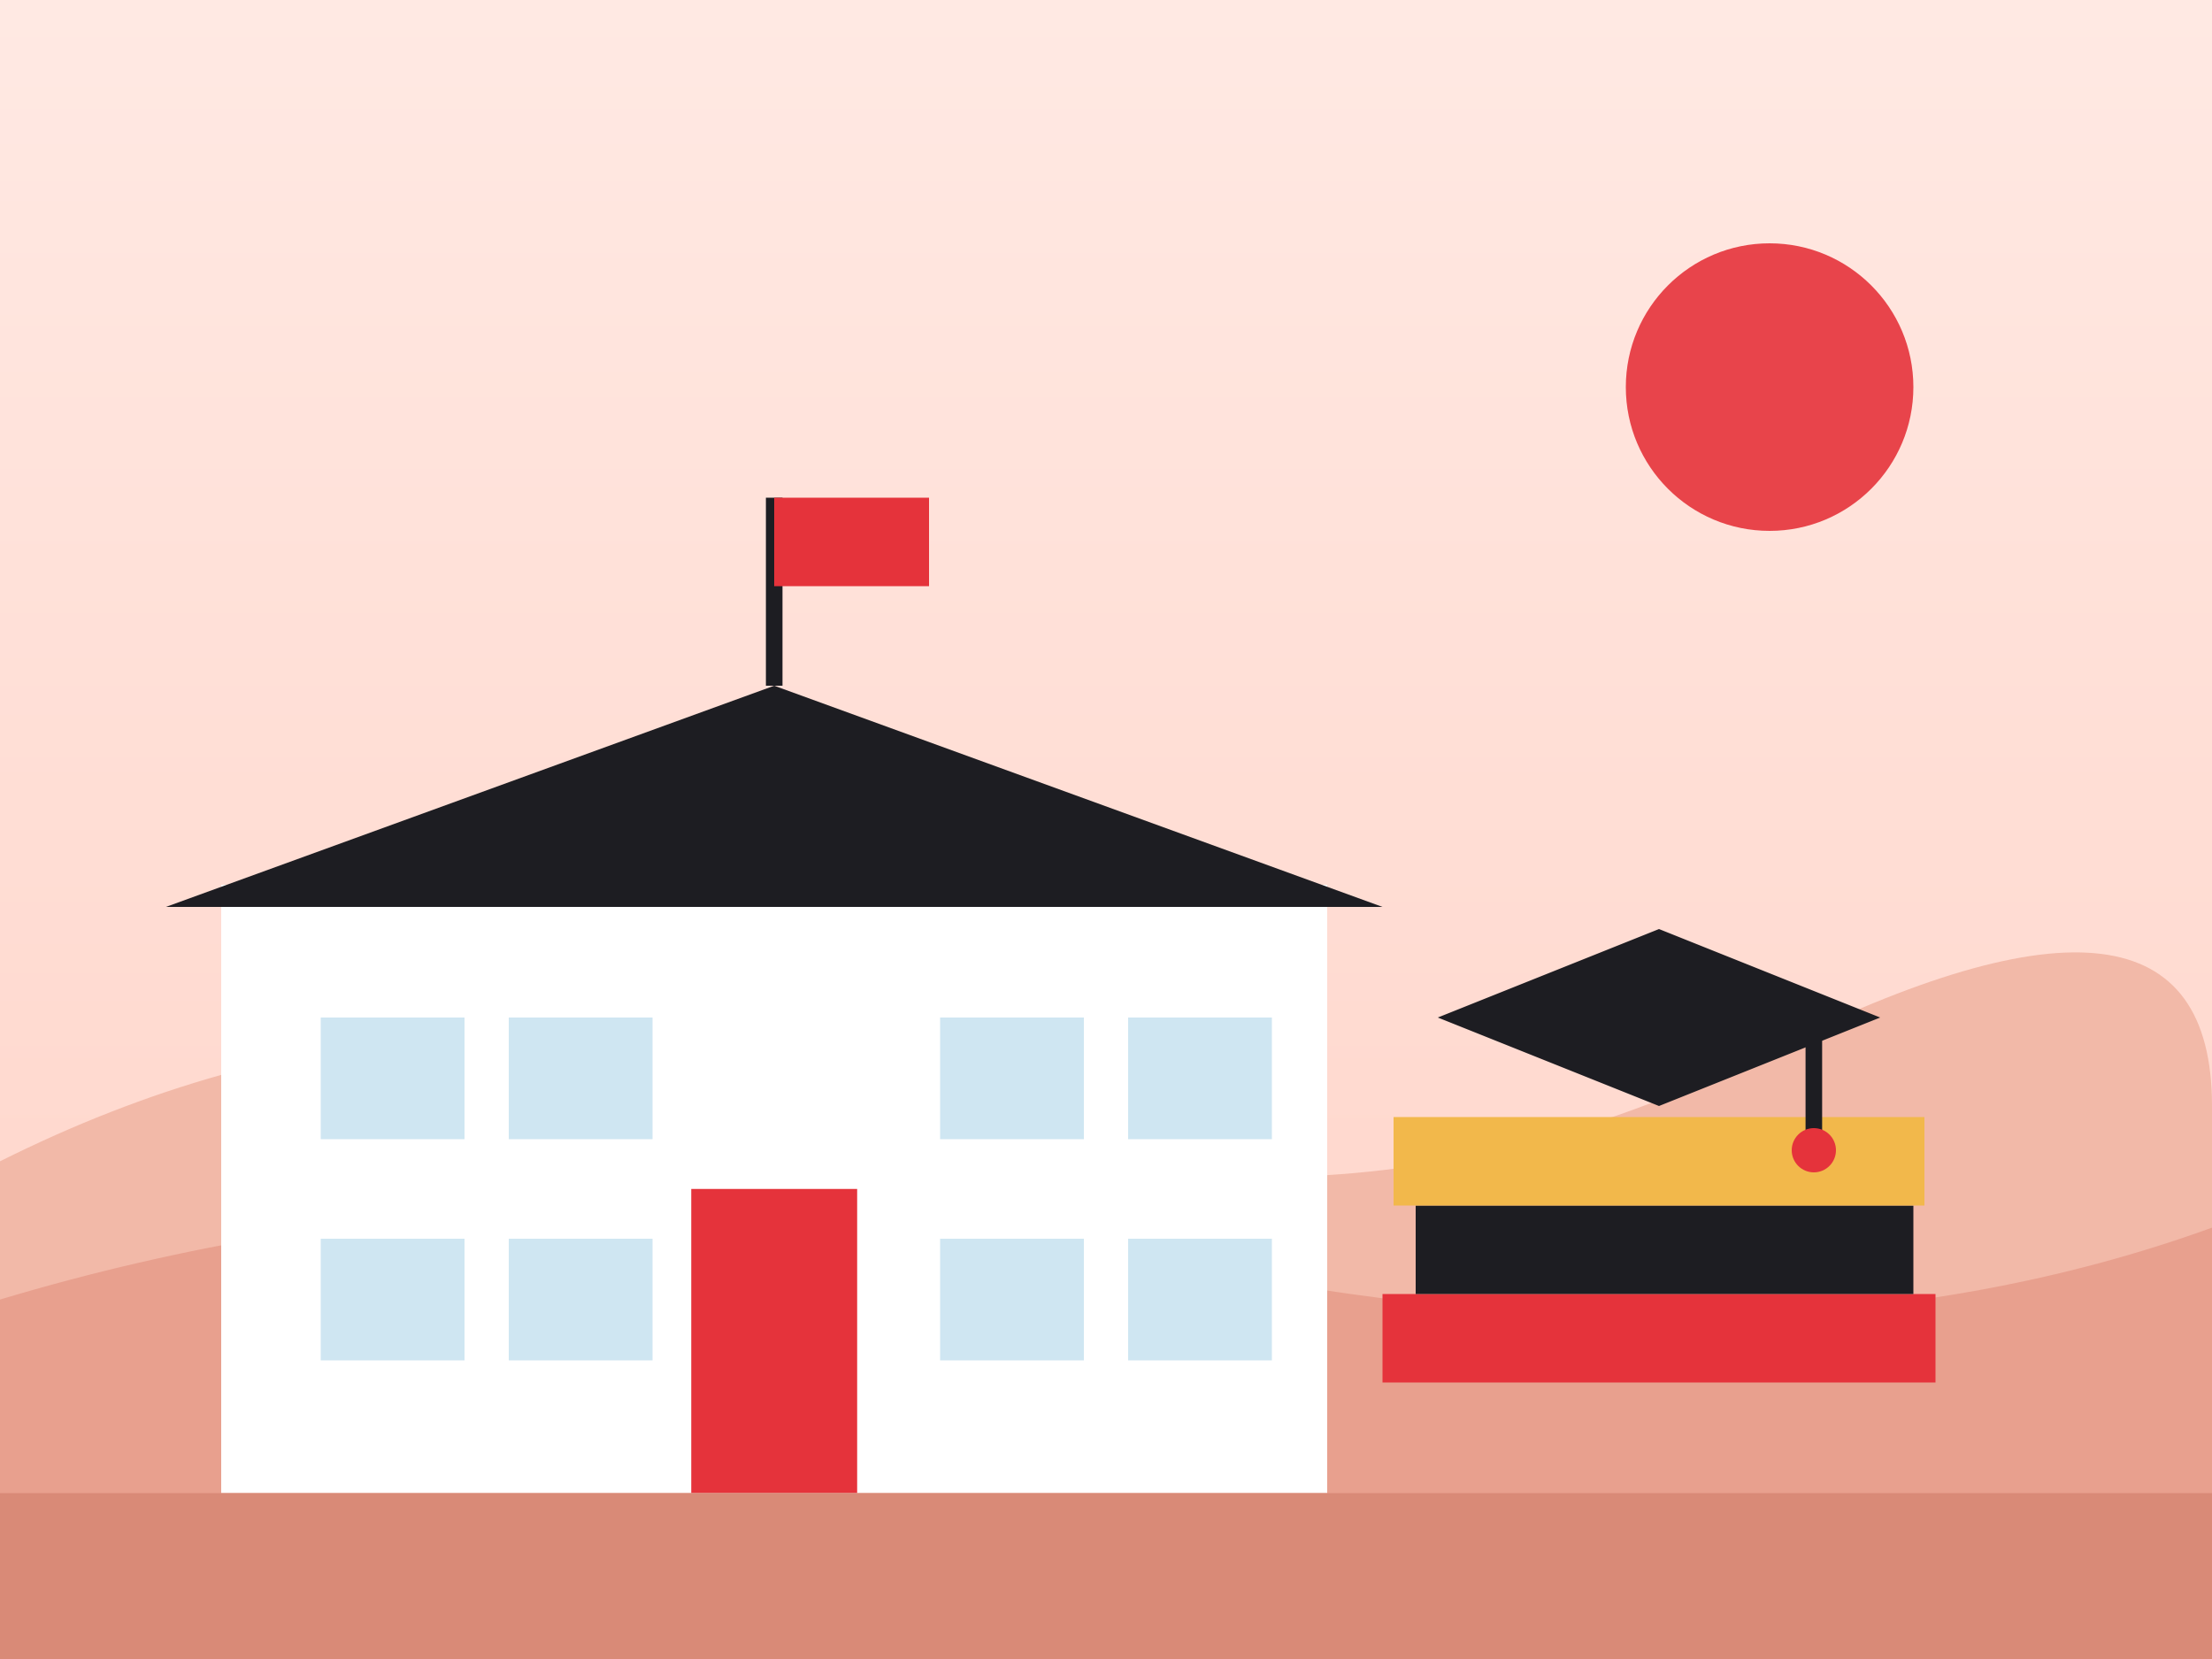
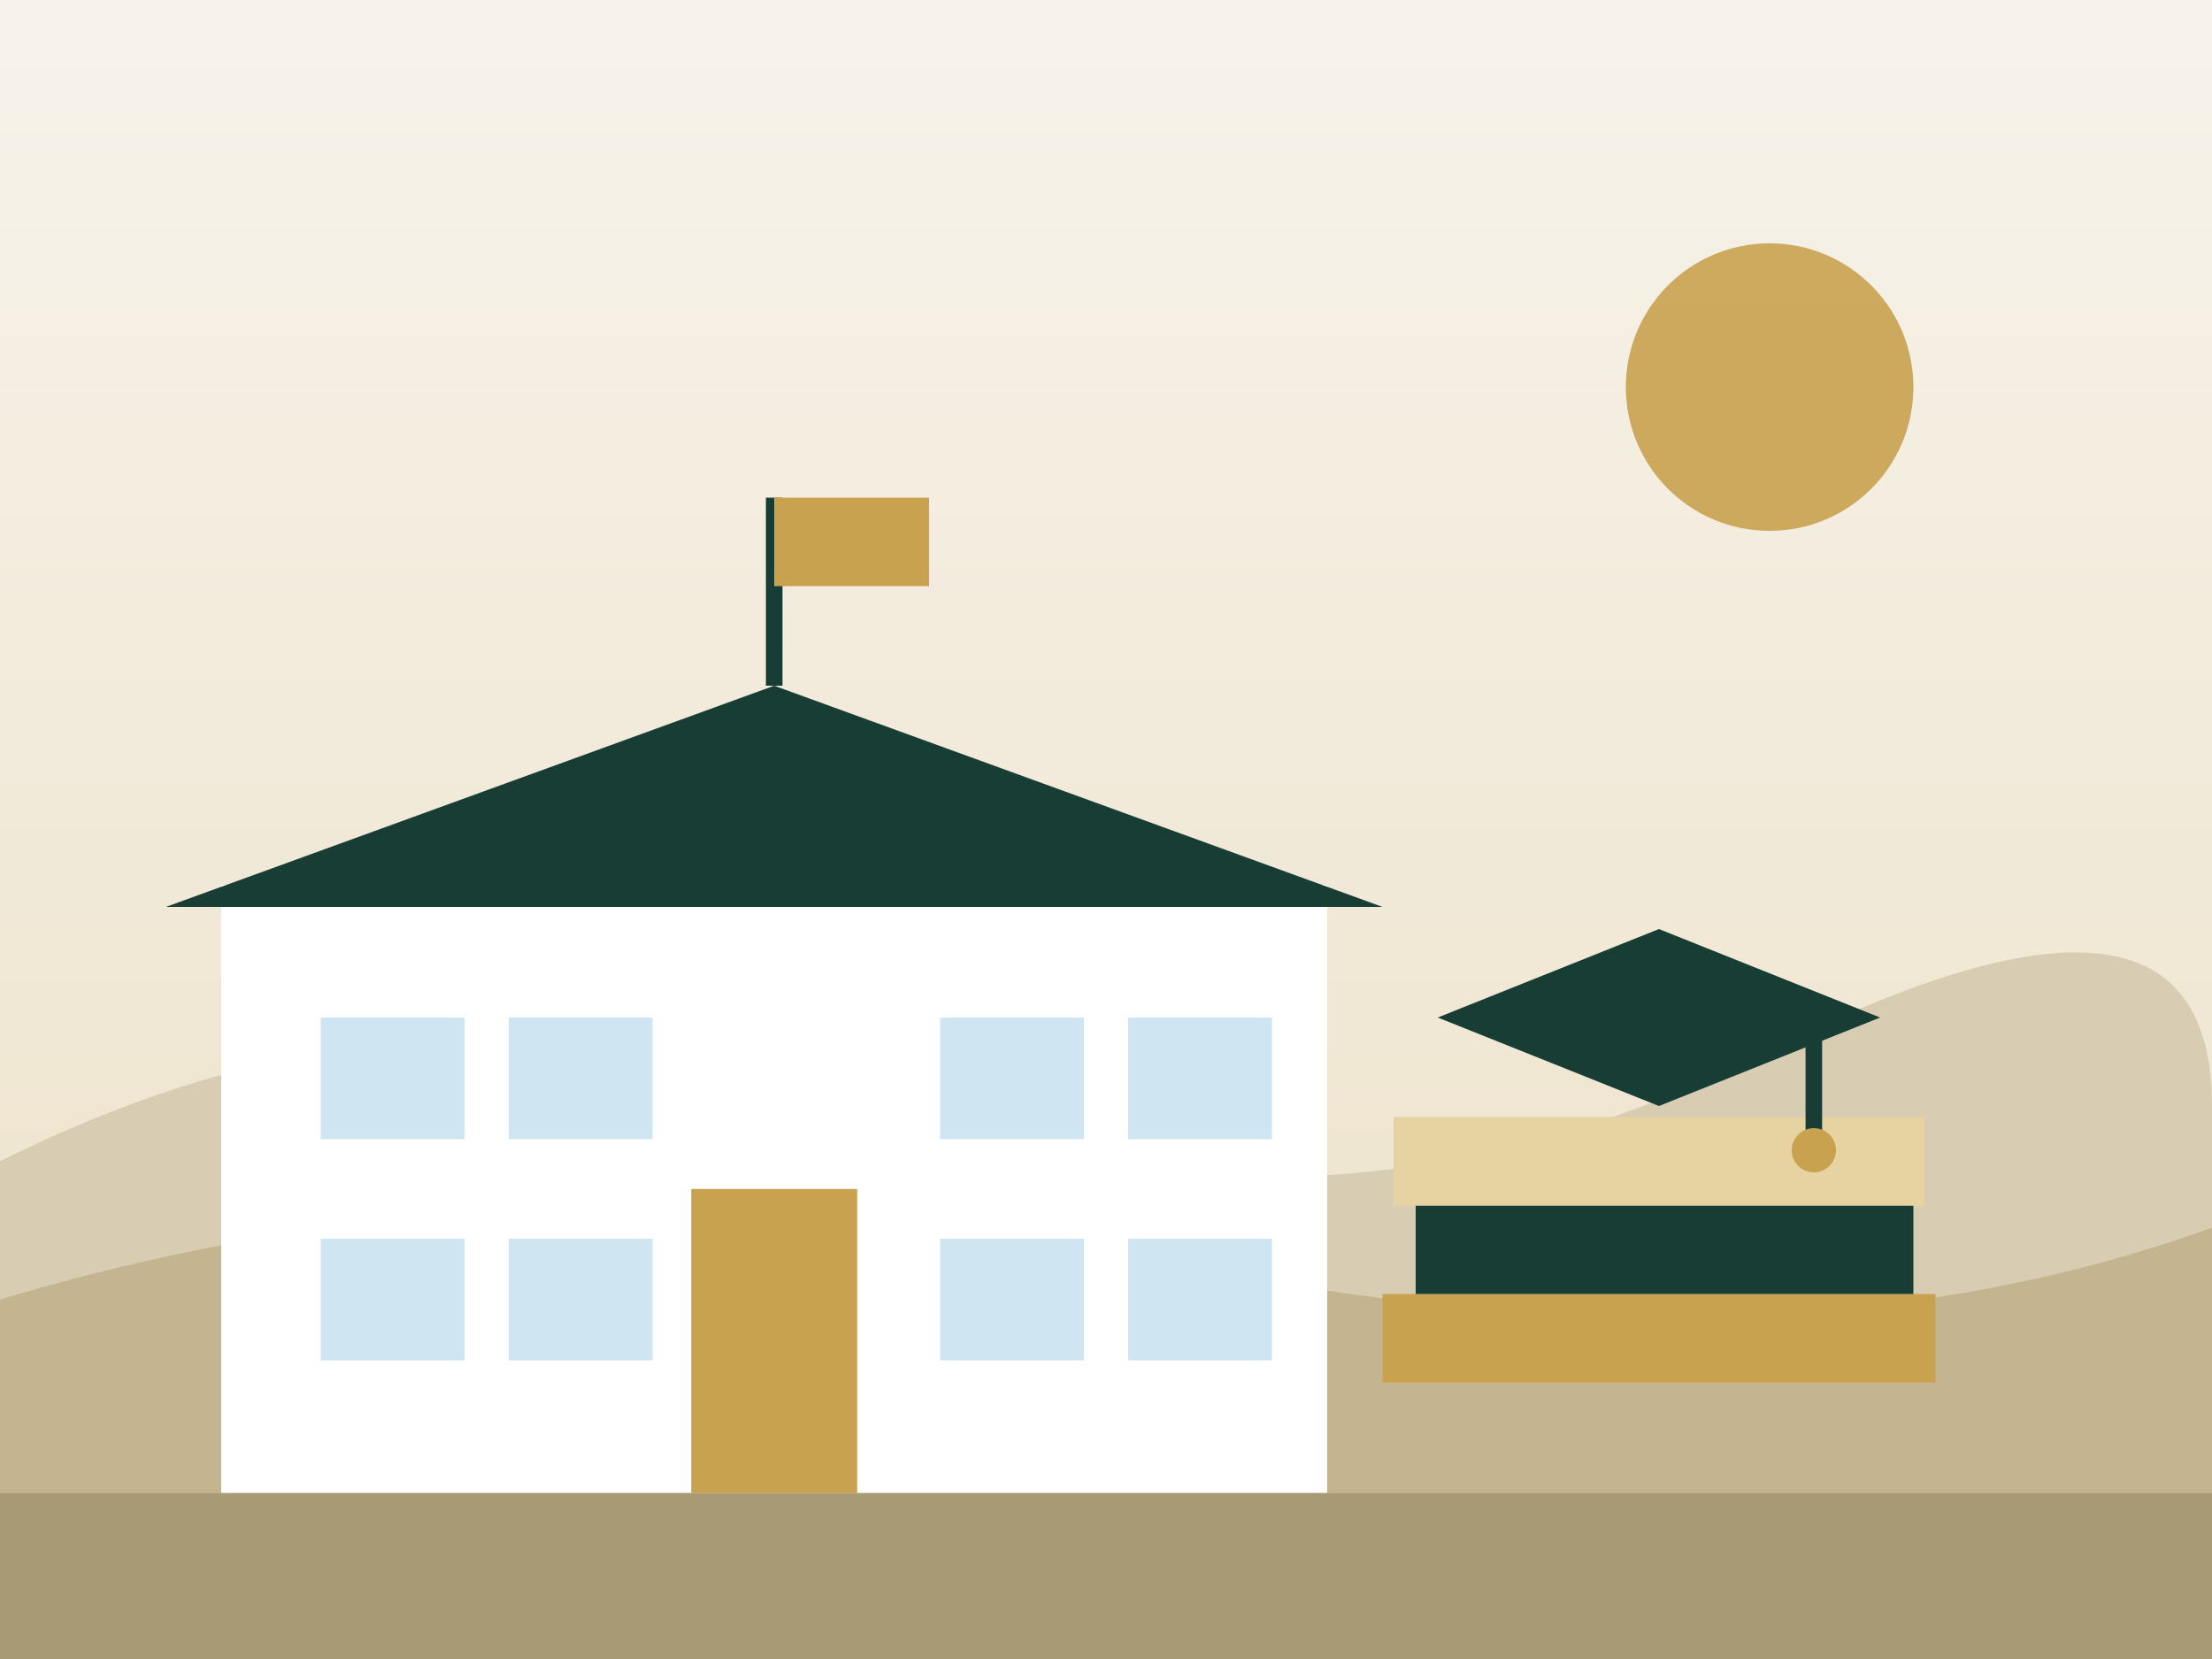
<svg xmlns="http://www.w3.org/2000/svg" viewBox="0 0 400 300">
  <defs>
    <linearGradient id="sky" x1="0" y1="0" x2="0" y2="1">
-       <stop offset="0" stop-color="#ffe9e3" />
-       <stop offset="1" stop-color="#ffd2c6" />
+       <stop offset="0" stop-color="#f7f3eb" />
+       <stop offset="1" stop-color="#ece0c6" />
    </linearGradient>
  </defs>
  <rect width="400" height="300" fill="url(#sky)" />
-   <circle cx="320" cy="70" r="26" fill="#e5333b" opacity=".9" />
-   <path d="M0 210 Q80 170 160 200 T320 190 T400 200 V300 H0Z" fill="#f2b9a8" />
-   <path d="M0 235 Q100 205 210 228 T400 222 V300 H0Z" fill="#e8a08e" />
+   <circle cx="320" cy="70" r="26" fill="#c9a24f" opacity=".9" />
+   <path d="M0 210 Q80 170 160 200 T320 190 T400 200 V300 H0Z" fill="#d8cdb3" />
+   <path d="M0 235 Q100 205 210 228 T400 222 V300 H0Z" fill="#c4b48f" />
  <g transform="translate(40 120)">
    <rect x="0" y="40" width="200" height="110" fill="#ffffff" />
-     <path d="M-10 44 L100 4 L210 44Z" fill="#1d1d22" />
-     <rect x="85" y="95" width="30" height="55" fill="#e5333b" />
+     <path d="M-10 44 L100 4 L210 44Z" fill="#173d34" />
+     <rect x="85" y="95" width="30" height="55" fill="#c9a24f" />
    <rect x="18" y="64" width="26" height="22" fill="#cfe6f2" />
    <rect x="18" y="104" width="26" height="22" fill="#cfe6f2" />
    <rect x="52" y="64" width="26" height="22" fill="#cfe6f2" />
    <rect x="52" y="104" width="26" height="22" fill="#cfe6f2" />
    <rect x="130" y="64" width="26" height="22" fill="#cfe6f2" />
    <rect x="130" y="104" width="26" height="22" fill="#cfe6f2" />
    <rect x="164" y="64" width="26" height="22" fill="#cfe6f2" />
    <rect x="164" y="104" width="26" height="22" fill="#cfe6f2" />
-     <path d="M100 4 V-30" stroke="#1d1d22" stroke-width="3" />
-     <path d="M100 -30 H128 V-14 H100" fill="#e5333b" />
+     <path d="M100 4 V-30" stroke="#173d34" stroke-width="3" />
+     <path d="M100 -30 H128 V-14 H100" fill="#c9a24f" />
  </g>
  <g transform="translate(300 250)">
-     <rect x="-50" y="-16" width="100" height="16" fill="#e5333b" />
-     <rect x="-44" y="-32" width="90" height="16" fill="#1d1d22" />
-     <rect x="-48" y="-48" width="96" height="16" fill="#f2b84b" />
-     <path d="M-40 -66 L0 -82 L40 -66 L0 -50Z" fill="#1d1d22" />
-     <path d="M28 -62 V-44" stroke="#1d1d22" stroke-width="3" />
-     <circle cx="28" cy="-42" r="4" fill="#e5333b" />
+     <rect x="-50" y="-16" width="100" height="16" fill="#c9a24f" />
+     <rect x="-44" y="-32" width="90" height="16" fill="#173d34" />
+     <rect x="-48" y="-48" width="96" height="16" fill="#e7d3a1" />
+     <path d="M-40 -66 L0 -82 L40 -66 L0 -50Z" fill="#173d34" />
+     <path d="M28 -62 V-44" stroke="#173d34" stroke-width="3" />
+     <circle cx="28" cy="-42" r="4" fill="#c9a24f" />
  </g>
-   <path d="M0 270 H400 V300 H0Z" fill="#d98a77" />
+   <path d="M0 270 H400 V300 H0Z" fill="#a99a76" />
</svg>
